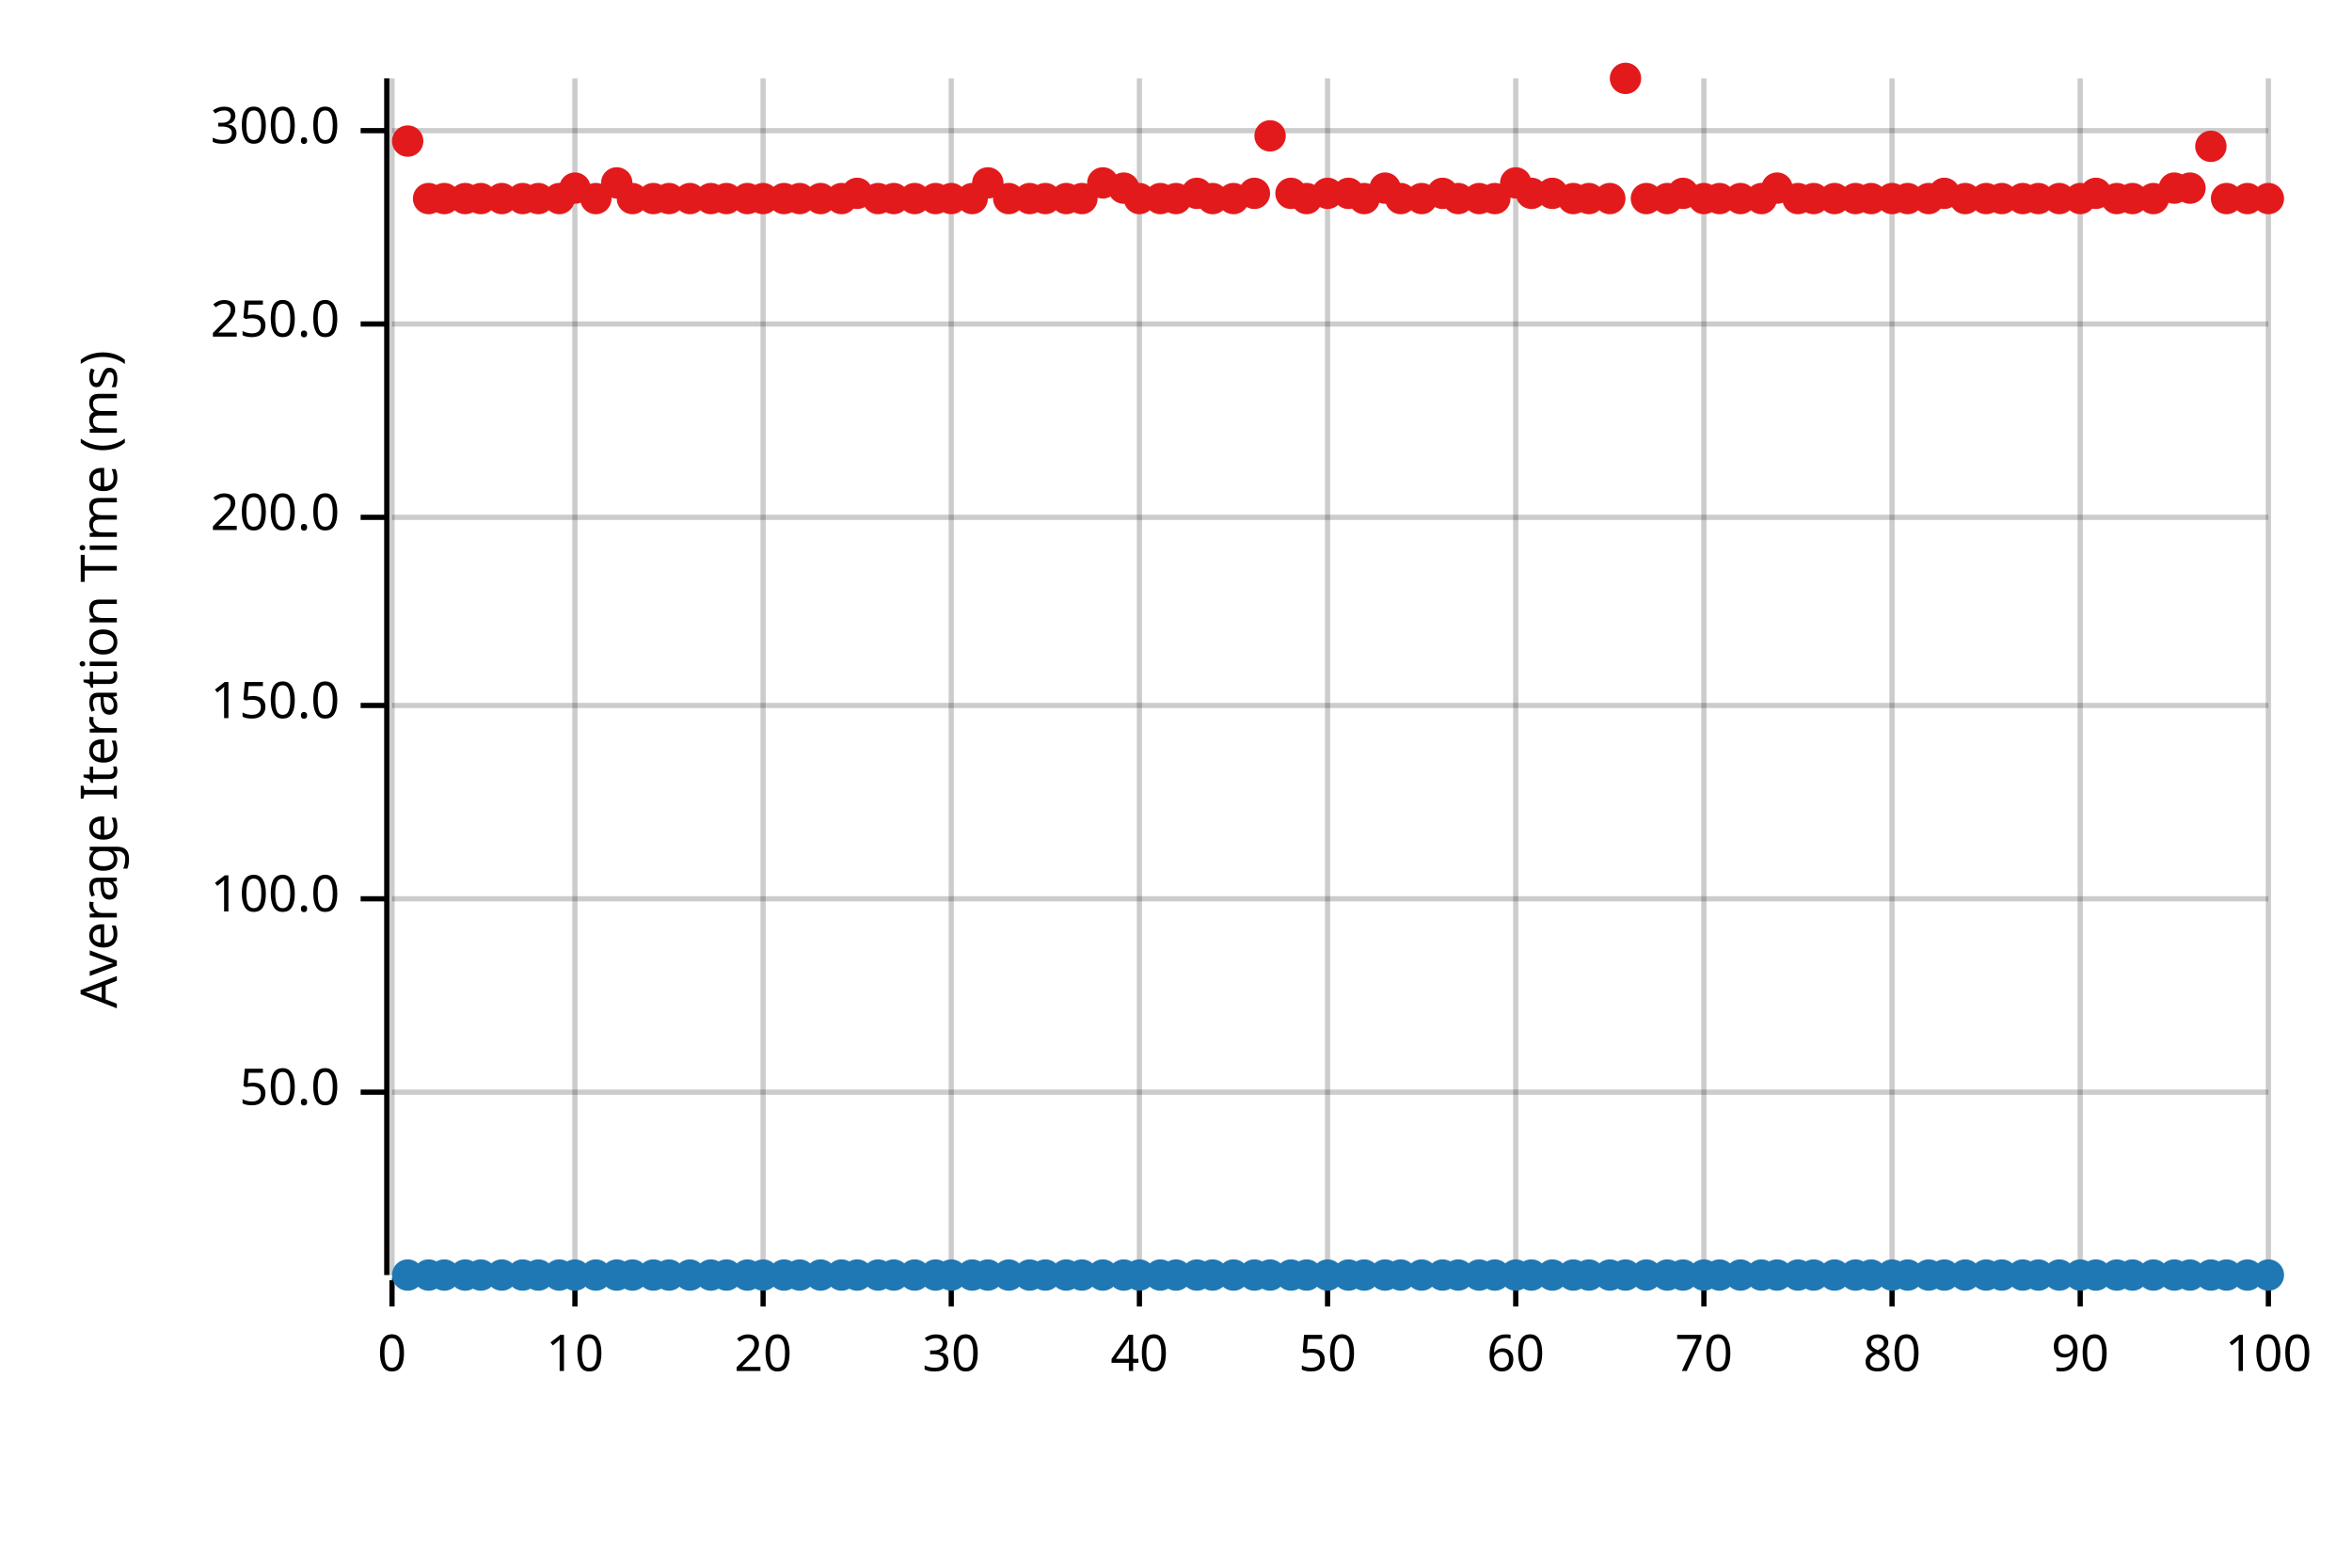
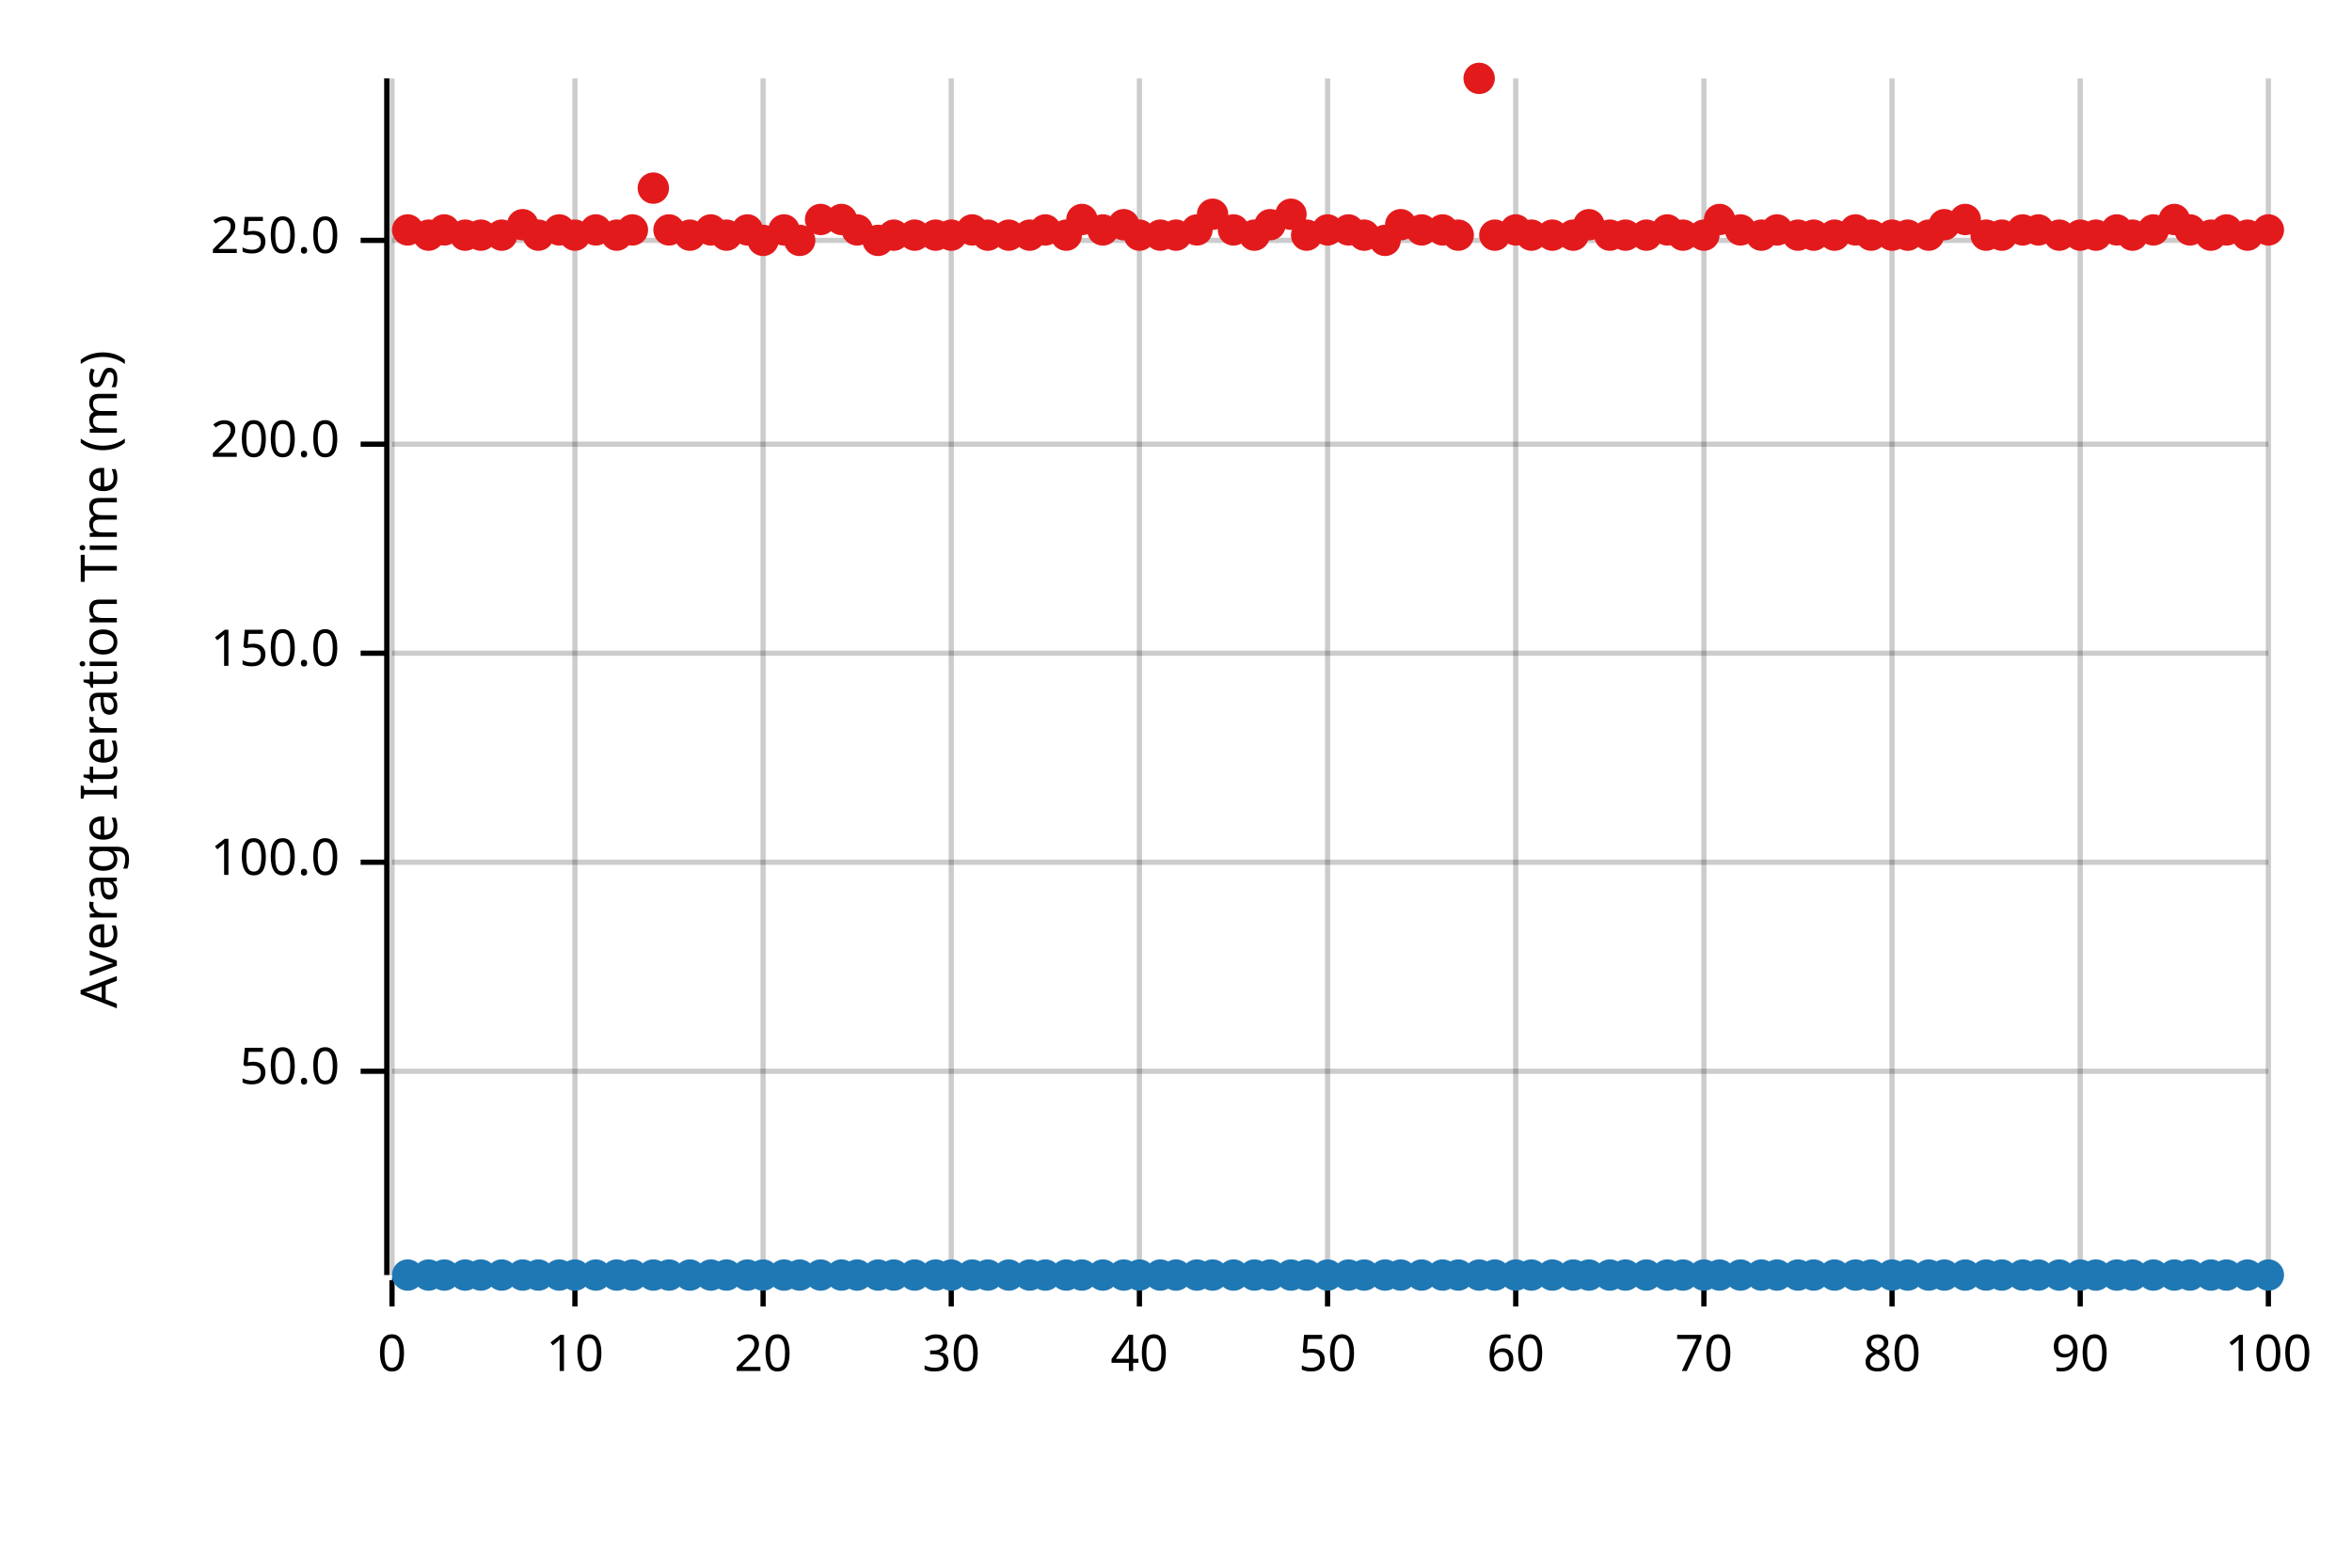
<svg xmlns="http://www.w3.org/2000/svg" width="450" height="300" viewBox="0 0 450 300">
  <text x="15" y="130" dy="0.76em" text-anchor="middle" font-family="sans-serif" font-size="9.677" opacity="1" fill="#000000" transform="rotate(270, 15, 130)">
Average Iteration Time (ms)
</text>
  <line opacity="0.2" stroke="#000000" stroke-width="1" x1="75" y1="244" x2="75" y2="15" />
  <line opacity="0.2" stroke="#000000" stroke-width="1" x1="110" y1="244" x2="110" y2="15" />
  <line opacity="0.2" stroke="#000000" stroke-width="1" x1="146" y1="244" x2="146" y2="15" />
  <line opacity="0.2" stroke="#000000" stroke-width="1" x1="182" y1="244" x2="182" y2="15" />
  <line opacity="0.2" stroke="#000000" stroke-width="1" x1="218" y1="244" x2="218" y2="15" />
  <line opacity="0.2" stroke="#000000" stroke-width="1" x1="254" y1="244" x2="254" y2="15" />
  <line opacity="0.2" stroke="#000000" stroke-width="1" x1="290" y1="244" x2="290" y2="15" />
  <line opacity="0.2" stroke="#000000" stroke-width="1" x1="326" y1="244" x2="326" y2="15" />
  <line opacity="0.2" stroke="#000000" stroke-width="1" x1="362" y1="244" x2="362" y2="15" />
  <line opacity="0.2" stroke="#000000" stroke-width="1" x1="398" y1="244" x2="398" y2="15" />
  <line opacity="0.2" stroke="#000000" stroke-width="1" x1="434" y1="244" x2="434" y2="15" />
-   <line opacity="0.2" stroke="#000000" stroke-width="1" x1="75" y1="209" x2="434" y2="209" />
-   <line opacity="0.2" stroke="#000000" stroke-width="1" x1="75" y1="172" x2="434" y2="172" />
-   <line opacity="0.2" stroke="#000000" stroke-width="1" x1="75" y1="135" x2="434" y2="135" />
-   <line opacity="0.2" stroke="#000000" stroke-width="1" x1="75" y1="99" x2="434" y2="99" />
-   <line opacity="0.2" stroke="#000000" stroke-width="1" x1="75" y1="62" x2="434" y2="62" />
-   <line opacity="0.2" stroke="#000000" stroke-width="1" x1="75" y1="25" x2="434" y2="25" />
+   <line opacity="0.2" stroke="#000000" stroke-width="1" x1="75" y1="205" x2="434" y2="205" />
+   <line opacity="0.2" stroke="#000000" stroke-width="1" x1="75" y1="165" x2="434" y2="165" />
+   <line opacity="0.2" stroke="#000000" stroke-width="1" x1="75" y1="125" x2="434" y2="125" />
+   <line opacity="0.2" stroke="#000000" stroke-width="1" x1="75" y1="85" x2="434" y2="85" />
+   <line opacity="0.2" stroke="#000000" stroke-width="1" x1="75" y1="46" x2="434" y2="46" />
  <polyline fill="none" opacity="1" stroke="#000000" stroke-width="1" points="74,15 74,244 " />
-   <text x="65" y="209" dy="0.5ex" text-anchor="end" font-family="sans-serif" font-size="9.677" opacity="1" fill="#000000">
+   <text x="65" y="205" dy="0.5ex" text-anchor="end" font-family="sans-serif" font-size="9.677" opacity="1" fill="#000000">
50.0
</text>
-   <polyline fill="none" opacity="1" stroke="#000000" stroke-width="1" points="69,209 74,209 " />
-   <text x="65" y="172" dy="0.5ex" text-anchor="end" font-family="sans-serif" font-size="9.677" opacity="1" fill="#000000">
+   <polyline fill="none" opacity="1" stroke="#000000" stroke-width="1" points="69,205 74,205 " />
+   <text x="65" y="165" dy="0.5ex" text-anchor="end" font-family="sans-serif" font-size="9.677" opacity="1" fill="#000000">
100.0
</text>
-   <polyline fill="none" opacity="1" stroke="#000000" stroke-width="1" points="69,172 74,172 " />
-   <text x="65" y="135" dy="0.5ex" text-anchor="end" font-family="sans-serif" font-size="9.677" opacity="1" fill="#000000">
+   <polyline fill="none" opacity="1" stroke="#000000" stroke-width="1" points="69,165 74,165 " />
+   <text x="65" y="125" dy="0.5ex" text-anchor="end" font-family="sans-serif" font-size="9.677" opacity="1" fill="#000000">
150.0
</text>
-   <polyline fill="none" opacity="1" stroke="#000000" stroke-width="1" points="69,135 74,135 " />
-   <text x="65" y="99" dy="0.5ex" text-anchor="end" font-family="sans-serif" font-size="9.677" opacity="1" fill="#000000">
+   <polyline fill="none" opacity="1" stroke="#000000" stroke-width="1" points="69,125 74,125 " />
+   <text x="65" y="85" dy="0.5ex" text-anchor="end" font-family="sans-serif" font-size="9.677" opacity="1" fill="#000000">
200.0
</text>
-   <polyline fill="none" opacity="1" stroke="#000000" stroke-width="1" points="69,99 74,99 " />
-   <text x="65" y="62" dy="0.5ex" text-anchor="end" font-family="sans-serif" font-size="9.677" opacity="1" fill="#000000">
+   <polyline fill="none" opacity="1" stroke="#000000" stroke-width="1" points="69,85 74,85 " />
+   <text x="65" y="46" dy="0.5ex" text-anchor="end" font-family="sans-serif" font-size="9.677" opacity="1" fill="#000000">
250.0
</text>
-   <polyline fill="none" opacity="1" stroke="#000000" stroke-width="1" points="69,62 74,62 " />
-   <text x="65" y="25" dy="0.5ex" text-anchor="end" font-family="sans-serif" font-size="9.677" opacity="1" fill="#000000">
- 300.0
- </text>
-   <polyline fill="none" opacity="1" stroke="#000000" stroke-width="1" points="69,25 74,25 " />
+   <polyline fill="none" opacity="1" stroke="#000000" stroke-width="1" points="69,46 74,46 " />
  <polyline fill="none" opacity="1" stroke="#000000" stroke-width="1" points="75,245 434,245 " />
  <text x="75" y="255" dy="0.76em" text-anchor="middle" font-family="sans-serif" font-size="9.677" opacity="1" fill="#000000">
0
</text>
  <polyline fill="none" opacity="1" stroke="#000000" stroke-width="1" points="75,245 75,250 " />
  <text x="110" y="255" dy="0.76em" text-anchor="middle" font-family="sans-serif" font-size="9.677" opacity="1" fill="#000000">
10
</text>
  <polyline fill="none" opacity="1" stroke="#000000" stroke-width="1" points="110,245 110,250 " />
  <text x="146" y="255" dy="0.76em" text-anchor="middle" font-family="sans-serif" font-size="9.677" opacity="1" fill="#000000">
20
</text>
  <polyline fill="none" opacity="1" stroke="#000000" stroke-width="1" points="146,245 146,250 " />
  <text x="182" y="255" dy="0.76em" text-anchor="middle" font-family="sans-serif" font-size="9.677" opacity="1" fill="#000000">
30
</text>
  <polyline fill="none" opacity="1" stroke="#000000" stroke-width="1" points="182,245 182,250 " />
  <text x="218" y="255" dy="0.76em" text-anchor="middle" font-family="sans-serif" font-size="9.677" opacity="1" fill="#000000">
40
</text>
  <polyline fill="none" opacity="1" stroke="#000000" stroke-width="1" points="218,245 218,250 " />
  <text x="254" y="255" dy="0.76em" text-anchor="middle" font-family="sans-serif" font-size="9.677" opacity="1" fill="#000000">
50
</text>
  <polyline fill="none" opacity="1" stroke="#000000" stroke-width="1" points="254,245 254,250 " />
  <text x="290" y="255" dy="0.76em" text-anchor="middle" font-family="sans-serif" font-size="9.677" opacity="1" fill="#000000">
60
</text>
  <polyline fill="none" opacity="1" stroke="#000000" stroke-width="1" points="290,245 290,250 " />
  <text x="326" y="255" dy="0.76em" text-anchor="middle" font-family="sans-serif" font-size="9.677" opacity="1" fill="#000000">
70
</text>
  <polyline fill="none" opacity="1" stroke="#000000" stroke-width="1" points="326,245 326,250 " />
  <text x="362" y="255" dy="0.76em" text-anchor="middle" font-family="sans-serif" font-size="9.677" opacity="1" fill="#000000">
80
</text>
  <polyline fill="none" opacity="1" stroke="#000000" stroke-width="1" points="362,245 362,250 " />
  <text x="398" y="255" dy="0.76em" text-anchor="middle" font-family="sans-serif" font-size="9.677" opacity="1" fill="#000000">
90
</text>
  <polyline fill="none" opacity="1" stroke="#000000" stroke-width="1" points="398,245 398,250 " />
  <text x="434" y="255" dy="0.76em" text-anchor="middle" font-family="sans-serif" font-size="9.677" opacity="1" fill="#000000">
100
</text>
  <polyline fill="none" opacity="1" stroke="#000000" stroke-width="1" points="434,245 434,250 " />
  <circle cx="78" cy="244" r="3" opacity="1" fill="#1F78B4" stroke="none" stroke-width="1" />
  <circle cx="82" cy="244" r="3" opacity="1" fill="#1F78B4" stroke="none" stroke-width="1" />
  <circle cx="85" cy="244" r="3" opacity="1" fill="#1F78B4" stroke="none" stroke-width="1" />
  <circle cx="89" cy="244" r="3" opacity="1" fill="#1F78B4" stroke="none" stroke-width="1" />
  <circle cx="92" cy="244" r="3" opacity="1" fill="#1F78B4" stroke="none" stroke-width="1" />
  <circle cx="96" cy="244" r="3" opacity="1" fill="#1F78B4" stroke="none" stroke-width="1" />
  <circle cx="100" cy="244" r="3" opacity="1" fill="#1F78B4" stroke="none" stroke-width="1" />
  <circle cx="103" cy="244" r="3" opacity="1" fill="#1F78B4" stroke="none" stroke-width="1" />
  <circle cx="107" cy="244" r="3" opacity="1" fill="#1F78B4" stroke="none" stroke-width="1" />
  <circle cx="110" cy="244" r="3" opacity="1" fill="#1F78B4" stroke="none" stroke-width="1" />
  <circle cx="114" cy="244" r="3" opacity="1" fill="#1F78B4" stroke="none" stroke-width="1" />
  <circle cx="118" cy="244" r="3" opacity="1" fill="#1F78B4" stroke="none" stroke-width="1" />
  <circle cx="121" cy="244" r="3" opacity="1" fill="#1F78B4" stroke="none" stroke-width="1" />
  <circle cx="125" cy="244" r="3" opacity="1" fill="#1F78B4" stroke="none" stroke-width="1" />
  <circle cx="128" cy="244" r="3" opacity="1" fill="#1F78B4" stroke="none" stroke-width="1" />
  <circle cx="132" cy="244" r="3" opacity="1" fill="#1F78B4" stroke="none" stroke-width="1" />
  <circle cx="136" cy="244" r="3" opacity="1" fill="#1F78B4" stroke="none" stroke-width="1" />
  <circle cx="139" cy="244" r="3" opacity="1" fill="#1F78B4" stroke="none" stroke-width="1" />
  <circle cx="143" cy="244" r="3" opacity="1" fill="#1F78B4" stroke="none" stroke-width="1" />
  <circle cx="146" cy="244" r="3" opacity="1" fill="#1F78B4" stroke="none" stroke-width="1" />
  <circle cx="150" cy="244" r="3" opacity="1" fill="#1F78B4" stroke="none" stroke-width="1" />
  <circle cx="153" cy="244" r="3" opacity="1" fill="#1F78B4" stroke="none" stroke-width="1" />
  <circle cx="157" cy="244" r="3" opacity="1" fill="#1F78B4" stroke="none" stroke-width="1" />
  <circle cx="161" cy="244" r="3" opacity="1" fill="#1F78B4" stroke="none" stroke-width="1" />
  <circle cx="164" cy="244" r="3" opacity="1" fill="#1F78B4" stroke="none" stroke-width="1" />
  <circle cx="168" cy="244" r="3" opacity="1" fill="#1F78B4" stroke="none" stroke-width="1" />
  <circle cx="171" cy="244" r="3" opacity="1" fill="#1F78B4" stroke="none" stroke-width="1" />
  <circle cx="175" cy="244" r="3" opacity="1" fill="#1F78B4" stroke="none" stroke-width="1" />
  <circle cx="179" cy="244" r="3" opacity="1" fill="#1F78B4" stroke="none" stroke-width="1" />
  <circle cx="182" cy="244" r="3" opacity="1" fill="#1F78B4" stroke="none" stroke-width="1" />
  <circle cx="186" cy="244" r="3" opacity="1" fill="#1F78B4" stroke="none" stroke-width="1" />
  <circle cx="189" cy="244" r="3" opacity="1" fill="#1F78B4" stroke="none" stroke-width="1" />
  <circle cx="193" cy="244" r="3" opacity="1" fill="#1F78B4" stroke="none" stroke-width="1" />
  <circle cx="197" cy="244" r="3" opacity="1" fill="#1F78B4" stroke="none" stroke-width="1" />
  <circle cx="200" cy="244" r="3" opacity="1" fill="#1F78B4" stroke="none" stroke-width="1" />
  <circle cx="204" cy="244" r="3" opacity="1" fill="#1F78B4" stroke="none" stroke-width="1" />
  <circle cx="207" cy="244" r="3" opacity="1" fill="#1F78B4" stroke="none" stroke-width="1" />
  <circle cx="211" cy="244" r="3" opacity="1" fill="#1F78B4" stroke="none" stroke-width="1" />
  <circle cx="215" cy="244" r="3" opacity="1" fill="#1F78B4" stroke="none" stroke-width="1" />
  <circle cx="218" cy="244" r="3" opacity="1" fill="#1F78B4" stroke="none" stroke-width="1" />
  <circle cx="222" cy="244" r="3" opacity="1" fill="#1F78B4" stroke="none" stroke-width="1" />
  <circle cx="225" cy="244" r="3" opacity="1" fill="#1F78B4" stroke="none" stroke-width="1" />
  <circle cx="229" cy="244" r="3" opacity="1" fill="#1F78B4" stroke="none" stroke-width="1" />
  <circle cx="232" cy="244" r="3" opacity="1" fill="#1F78B4" stroke="none" stroke-width="1" />
  <circle cx="236" cy="244" r="3" opacity="1" fill="#1F78B4" stroke="none" stroke-width="1" />
  <circle cx="240" cy="244" r="3" opacity="1" fill="#1F78B4" stroke="none" stroke-width="1" />
  <circle cx="243" cy="244" r="3" opacity="1" fill="#1F78B4" stroke="none" stroke-width="1" />
  <circle cx="247" cy="244" r="3" opacity="1" fill="#1F78B4" stroke="none" stroke-width="1" />
  <circle cx="250" cy="244" r="3" opacity="1" fill="#1F78B4" stroke="none" stroke-width="1" />
  <circle cx="254" cy="244" r="3" opacity="1" fill="#1F78B4" stroke="none" stroke-width="1" />
  <circle cx="258" cy="244" r="3" opacity="1" fill="#1F78B4" stroke="none" stroke-width="1" />
  <circle cx="261" cy="244" r="3" opacity="1" fill="#1F78B4" stroke="none" stroke-width="1" />
  <circle cx="265" cy="244" r="3" opacity="1" fill="#1F78B4" stroke="none" stroke-width="1" />
  <circle cx="268" cy="244" r="3" opacity="1" fill="#1F78B4" stroke="none" stroke-width="1" />
  <circle cx="272" cy="244" r="3" opacity="1" fill="#1F78B4" stroke="none" stroke-width="1" />
  <circle cx="276" cy="244" r="3" opacity="1" fill="#1F78B4" stroke="none" stroke-width="1" />
  <circle cx="279" cy="244" r="3" opacity="1" fill="#1F78B4" stroke="none" stroke-width="1" />
  <circle cx="283" cy="244" r="3" opacity="1" fill="#1F78B4" stroke="none" stroke-width="1" />
  <circle cx="286" cy="244" r="3" opacity="1" fill="#1F78B4" stroke="none" stroke-width="1" />
  <circle cx="290" cy="244" r="3" opacity="1" fill="#1F78B4" stroke="none" stroke-width="1" />
  <circle cx="293" cy="244" r="3" opacity="1" fill="#1F78B4" stroke="none" stroke-width="1" />
  <circle cx="297" cy="244" r="3" opacity="1" fill="#1F78B4" stroke="none" stroke-width="1" />
  <circle cx="301" cy="244" r="3" opacity="1" fill="#1F78B4" stroke="none" stroke-width="1" />
  <circle cx="304" cy="244" r="3" opacity="1" fill="#1F78B4" stroke="none" stroke-width="1" />
  <circle cx="308" cy="244" r="3" opacity="1" fill="#1F78B4" stroke="none" stroke-width="1" />
  <circle cx="311" cy="244" r="3" opacity="1" fill="#1F78B4" stroke="none" stroke-width="1" />
  <circle cx="315" cy="244" r="3" opacity="1" fill="#1F78B4" stroke="none" stroke-width="1" />
  <circle cx="319" cy="244" r="3" opacity="1" fill="#1F78B4" stroke="none" stroke-width="1" />
  <circle cx="322" cy="244" r="3" opacity="1" fill="#1F78B4" stroke="none" stroke-width="1" />
  <circle cx="326" cy="244" r="3" opacity="1" fill="#1F78B4" stroke="none" stroke-width="1" />
  <circle cx="329" cy="244" r="3" opacity="1" fill="#1F78B4" stroke="none" stroke-width="1" />
  <circle cx="333" cy="244" r="3" opacity="1" fill="#1F78B4" stroke="none" stroke-width="1" />
  <circle cx="337" cy="244" r="3" opacity="1" fill="#1F78B4" stroke="none" stroke-width="1" />
  <circle cx="340" cy="244" r="3" opacity="1" fill="#1F78B4" stroke="none" stroke-width="1" />
  <circle cx="344" cy="244" r="3" opacity="1" fill="#1F78B4" stroke="none" stroke-width="1" />
  <circle cx="347" cy="244" r="3" opacity="1" fill="#1F78B4" stroke="none" stroke-width="1" />
  <circle cx="351" cy="244" r="3" opacity="1" fill="#1F78B4" stroke="none" stroke-width="1" />
  <circle cx="355" cy="244" r="3" opacity="1" fill="#1F78B4" stroke="none" stroke-width="1" />
  <circle cx="358" cy="244" r="3" opacity="1" fill="#1F78B4" stroke="none" stroke-width="1" />
  <circle cx="362" cy="244" r="3" opacity="1" fill="#1F78B4" stroke="none" stroke-width="1" />
  <circle cx="365" cy="244" r="3" opacity="1" fill="#1F78B4" stroke="none" stroke-width="1" />
  <circle cx="369" cy="244" r="3" opacity="1" fill="#1F78B4" stroke="none" stroke-width="1" />
  <circle cx="372" cy="244" r="3" opacity="1" fill="#1F78B4" stroke="none" stroke-width="1" />
  <circle cx="376" cy="244" r="3" opacity="1" fill="#1F78B4" stroke="none" stroke-width="1" />
  <circle cx="380" cy="244" r="3" opacity="1" fill="#1F78B4" stroke="none" stroke-width="1" />
  <circle cx="383" cy="244" r="3" opacity="1" fill="#1F78B4" stroke="none" stroke-width="1" />
  <circle cx="387" cy="244" r="3" opacity="1" fill="#1F78B4" stroke="none" stroke-width="1" />
  <circle cx="390" cy="244" r="3" opacity="1" fill="#1F78B4" stroke="none" stroke-width="1" />
  <circle cx="394" cy="244" r="3" opacity="1" fill="#1F78B4" stroke="none" stroke-width="1" />
  <circle cx="398" cy="244" r="3" opacity="1" fill="#1F78B4" stroke="none" stroke-width="1" />
  <circle cx="401" cy="244" r="3" opacity="1" fill="#1F78B4" stroke="none" stroke-width="1" />
  <circle cx="405" cy="244" r="3" opacity="1" fill="#1F78B4" stroke="none" stroke-width="1" />
  <circle cx="408" cy="244" r="3" opacity="1" fill="#1F78B4" stroke="none" stroke-width="1" />
  <circle cx="412" cy="244" r="3" opacity="1" fill="#1F78B4" stroke="none" stroke-width="1" />
  <circle cx="416" cy="244" r="3" opacity="1" fill="#1F78B4" stroke="none" stroke-width="1" />
  <circle cx="419" cy="244" r="3" opacity="1" fill="#1F78B4" stroke="none" stroke-width="1" />
  <circle cx="423" cy="244" r="3" opacity="1" fill="#1F78B4" stroke="none" stroke-width="1" />
  <circle cx="426" cy="244" r="3" opacity="1" fill="#1F78B4" stroke="none" stroke-width="1" />
  <circle cx="430" cy="244" r="3" opacity="1" fill="#1F78B4" stroke="none" stroke-width="1" />
  <circle cx="434" cy="244" r="3" opacity="1" fill="#1F78B4" stroke="none" stroke-width="1" />
-   <circle cx="78" cy="27" r="3" opacity="1" fill="#E31A1C" stroke="none" stroke-width="1" />
-   <circle cx="82" cy="38" r="3" opacity="1" fill="#E31A1C" stroke="none" stroke-width="1" />
-   <circle cx="85" cy="38" r="3" opacity="1" fill="#E31A1C" stroke="none" stroke-width="1" />
-   <circle cx="89" cy="38" r="3" opacity="1" fill="#E31A1C" stroke="none" stroke-width="1" />
-   <circle cx="92" cy="38" r="3" opacity="1" fill="#E31A1C" stroke="none" stroke-width="1" />
-   <circle cx="96" cy="38" r="3" opacity="1" fill="#E31A1C" stroke="none" stroke-width="1" />
-   <circle cx="100" cy="38" r="3" opacity="1" fill="#E31A1C" stroke="none" stroke-width="1" />
-   <circle cx="103" cy="38" r="3" opacity="1" fill="#E31A1C" stroke="none" stroke-width="1" />
-   <circle cx="107" cy="38" r="3" opacity="1" fill="#E31A1C" stroke="none" stroke-width="1" />
-   <circle cx="110" cy="36" r="3" opacity="1" fill="#E31A1C" stroke="none" stroke-width="1" />
-   <circle cx="114" cy="38" r="3" opacity="1" fill="#E31A1C" stroke="none" stroke-width="1" />
-   <circle cx="118" cy="35" r="3" opacity="1" fill="#E31A1C" stroke="none" stroke-width="1" />
-   <circle cx="121" cy="38" r="3" opacity="1" fill="#E31A1C" stroke="none" stroke-width="1" />
-   <circle cx="125" cy="38" r="3" opacity="1" fill="#E31A1C" stroke="none" stroke-width="1" />
-   <circle cx="128" cy="38" r="3" opacity="1" fill="#E31A1C" stroke="none" stroke-width="1" />
-   <circle cx="132" cy="38" r="3" opacity="1" fill="#E31A1C" stroke="none" stroke-width="1" />
-   <circle cx="136" cy="38" r="3" opacity="1" fill="#E31A1C" stroke="none" stroke-width="1" />
-   <circle cx="139" cy="38" r="3" opacity="1" fill="#E31A1C" stroke="none" stroke-width="1" />
-   <circle cx="143" cy="38" r="3" opacity="1" fill="#E31A1C" stroke="none" stroke-width="1" />
-   <circle cx="146" cy="38" r="3" opacity="1" fill="#E31A1C" stroke="none" stroke-width="1" />
-   <circle cx="150" cy="38" r="3" opacity="1" fill="#E31A1C" stroke="none" stroke-width="1" />
-   <circle cx="153" cy="38" r="3" opacity="1" fill="#E31A1C" stroke="none" stroke-width="1" />
-   <circle cx="157" cy="38" r="3" opacity="1" fill="#E31A1C" stroke="none" stroke-width="1" />
-   <circle cx="161" cy="38" r="3" opacity="1" fill="#E31A1C" stroke="none" stroke-width="1" />
-   <circle cx="164" cy="37" r="3" opacity="1" fill="#E31A1C" stroke="none" stroke-width="1" />
-   <circle cx="168" cy="38" r="3" opacity="1" fill="#E31A1C" stroke="none" stroke-width="1" />
-   <circle cx="171" cy="38" r="3" opacity="1" fill="#E31A1C" stroke="none" stroke-width="1" />
-   <circle cx="175" cy="38" r="3" opacity="1" fill="#E31A1C" stroke="none" stroke-width="1" />
-   <circle cx="179" cy="38" r="3" opacity="1" fill="#E31A1C" stroke="none" stroke-width="1" />
-   <circle cx="182" cy="38" r="3" opacity="1" fill="#E31A1C" stroke="none" stroke-width="1" />
-   <circle cx="186" cy="38" r="3" opacity="1" fill="#E31A1C" stroke="none" stroke-width="1" />
-   <circle cx="189" cy="35" r="3" opacity="1" fill="#E31A1C" stroke="none" stroke-width="1" />
-   <circle cx="193" cy="38" r="3" opacity="1" fill="#E31A1C" stroke="none" stroke-width="1" />
-   <circle cx="197" cy="38" r="3" opacity="1" fill="#E31A1C" stroke="none" stroke-width="1" />
-   <circle cx="200" cy="38" r="3" opacity="1" fill="#E31A1C" stroke="none" stroke-width="1" />
-   <circle cx="204" cy="38" r="3" opacity="1" fill="#E31A1C" stroke="none" stroke-width="1" />
-   <circle cx="207" cy="38" r="3" opacity="1" fill="#E31A1C" stroke="none" stroke-width="1" />
-   <circle cx="211" cy="35" r="3" opacity="1" fill="#E31A1C" stroke="none" stroke-width="1" />
-   <circle cx="215" cy="36" r="3" opacity="1" fill="#E31A1C" stroke="none" stroke-width="1" />
-   <circle cx="218" cy="38" r="3" opacity="1" fill="#E31A1C" stroke="none" stroke-width="1" />
-   <circle cx="222" cy="38" r="3" opacity="1" fill="#E31A1C" stroke="none" stroke-width="1" />
-   <circle cx="225" cy="38" r="3" opacity="1" fill="#E31A1C" stroke="none" stroke-width="1" />
-   <circle cx="229" cy="37" r="3" opacity="1" fill="#E31A1C" stroke="none" stroke-width="1" />
-   <circle cx="232" cy="38" r="3" opacity="1" fill="#E31A1C" stroke="none" stroke-width="1" />
-   <circle cx="236" cy="38" r="3" opacity="1" fill="#E31A1C" stroke="none" stroke-width="1" />
-   <circle cx="240" cy="37" r="3" opacity="1" fill="#E31A1C" stroke="none" stroke-width="1" />
-   <circle cx="243" cy="26" r="3" opacity="1" fill="#E31A1C" stroke="none" stroke-width="1" />
-   <circle cx="247" cy="37" r="3" opacity="1" fill="#E31A1C" stroke="none" stroke-width="1" />
-   <circle cx="250" cy="38" r="3" opacity="1" fill="#E31A1C" stroke="none" stroke-width="1" />
-   <circle cx="254" cy="37" r="3" opacity="1" fill="#E31A1C" stroke="none" stroke-width="1" />
-   <circle cx="258" cy="37" r="3" opacity="1" fill="#E31A1C" stroke="none" stroke-width="1" />
-   <circle cx="261" cy="38" r="3" opacity="1" fill="#E31A1C" stroke="none" stroke-width="1" />
-   <circle cx="265" cy="36" r="3" opacity="1" fill="#E31A1C" stroke="none" stroke-width="1" />
-   <circle cx="268" cy="38" r="3" opacity="1" fill="#E31A1C" stroke="none" stroke-width="1" />
-   <circle cx="272" cy="38" r="3" opacity="1" fill="#E31A1C" stroke="none" stroke-width="1" />
-   <circle cx="276" cy="37" r="3" opacity="1" fill="#E31A1C" stroke="none" stroke-width="1" />
-   <circle cx="279" cy="38" r="3" opacity="1" fill="#E31A1C" stroke="none" stroke-width="1" />
-   <circle cx="283" cy="38" r="3" opacity="1" fill="#E31A1C" stroke="none" stroke-width="1" />
-   <circle cx="286" cy="38" r="3" opacity="1" fill="#E31A1C" stroke="none" stroke-width="1" />
-   <circle cx="290" cy="35" r="3" opacity="1" fill="#E31A1C" stroke="none" stroke-width="1" />
-   <circle cx="293" cy="37" r="3" opacity="1" fill="#E31A1C" stroke="none" stroke-width="1" />
-   <circle cx="297" cy="37" r="3" opacity="1" fill="#E31A1C" stroke="none" stroke-width="1" />
-   <circle cx="301" cy="38" r="3" opacity="1" fill="#E31A1C" stroke="none" stroke-width="1" />
-   <circle cx="304" cy="38" r="3" opacity="1" fill="#E31A1C" stroke="none" stroke-width="1" />
-   <circle cx="308" cy="38" r="3" opacity="1" fill="#E31A1C" stroke="none" stroke-width="1" />
-   <circle cx="311" cy="15" r="3" opacity="1" fill="#E31A1C" stroke="none" stroke-width="1" />
-   <circle cx="315" cy="38" r="3" opacity="1" fill="#E31A1C" stroke="none" stroke-width="1" />
-   <circle cx="319" cy="38" r="3" opacity="1" fill="#E31A1C" stroke="none" stroke-width="1" />
-   <circle cx="322" cy="37" r="3" opacity="1" fill="#E31A1C" stroke="none" stroke-width="1" />
-   <circle cx="326" cy="38" r="3" opacity="1" fill="#E31A1C" stroke="none" stroke-width="1" />
-   <circle cx="329" cy="38" r="3" opacity="1" fill="#E31A1C" stroke="none" stroke-width="1" />
-   <circle cx="333" cy="38" r="3" opacity="1" fill="#E31A1C" stroke="none" stroke-width="1" />
-   <circle cx="337" cy="38" r="3" opacity="1" fill="#E31A1C" stroke="none" stroke-width="1" />
-   <circle cx="340" cy="36" r="3" opacity="1" fill="#E31A1C" stroke="none" stroke-width="1" />
-   <circle cx="344" cy="38" r="3" opacity="1" fill="#E31A1C" stroke="none" stroke-width="1" />
-   <circle cx="347" cy="38" r="3" opacity="1" fill="#E31A1C" stroke="none" stroke-width="1" />
-   <circle cx="351" cy="38" r="3" opacity="1" fill="#E31A1C" stroke="none" stroke-width="1" />
-   <circle cx="355" cy="38" r="3" opacity="1" fill="#E31A1C" stroke="none" stroke-width="1" />
-   <circle cx="358" cy="38" r="3" opacity="1" fill="#E31A1C" stroke="none" stroke-width="1" />
-   <circle cx="362" cy="38" r="3" opacity="1" fill="#E31A1C" stroke="none" stroke-width="1" />
-   <circle cx="365" cy="38" r="3" opacity="1" fill="#E31A1C" stroke="none" stroke-width="1" />
-   <circle cx="369" cy="38" r="3" opacity="1" fill="#E31A1C" stroke="none" stroke-width="1" />
-   <circle cx="372" cy="37" r="3" opacity="1" fill="#E31A1C" stroke="none" stroke-width="1" />
-   <circle cx="376" cy="38" r="3" opacity="1" fill="#E31A1C" stroke="none" stroke-width="1" />
-   <circle cx="380" cy="38" r="3" opacity="1" fill="#E31A1C" stroke="none" stroke-width="1" />
-   <circle cx="383" cy="38" r="3" opacity="1" fill="#E31A1C" stroke="none" stroke-width="1" />
-   <circle cx="387" cy="38" r="3" opacity="1" fill="#E31A1C" stroke="none" stroke-width="1" />
-   <circle cx="390" cy="38" r="3" opacity="1" fill="#E31A1C" stroke="none" stroke-width="1" />
-   <circle cx="394" cy="38" r="3" opacity="1" fill="#E31A1C" stroke="none" stroke-width="1" />
-   <circle cx="398" cy="38" r="3" opacity="1" fill="#E31A1C" stroke="none" stroke-width="1" />
-   <circle cx="401" cy="37" r="3" opacity="1" fill="#E31A1C" stroke="none" stroke-width="1" />
-   <circle cx="405" cy="38" r="3" opacity="1" fill="#E31A1C" stroke="none" stroke-width="1" />
-   <circle cx="408" cy="38" r="3" opacity="1" fill="#E31A1C" stroke="none" stroke-width="1" />
-   <circle cx="412" cy="38" r="3" opacity="1" fill="#E31A1C" stroke="none" stroke-width="1" />
-   <circle cx="416" cy="36" r="3" opacity="1" fill="#E31A1C" stroke="none" stroke-width="1" />
-   <circle cx="419" cy="36" r="3" opacity="1" fill="#E31A1C" stroke="none" stroke-width="1" />
-   <circle cx="423" cy="28" r="3" opacity="1" fill="#E31A1C" stroke="none" stroke-width="1" />
-   <circle cx="426" cy="38" r="3" opacity="1" fill="#E31A1C" stroke="none" stroke-width="1" />
-   <circle cx="430" cy="38" r="3" opacity="1" fill="#E31A1C" stroke="none" stroke-width="1" />
-   <circle cx="434" cy="38" r="3" opacity="1" fill="#E31A1C" stroke="none" stroke-width="1" />
+   <circle cx="78" cy="44" r="3" opacity="1" fill="#E31A1C" stroke="none" stroke-width="1" />
+   <circle cx="82" cy="45" r="3" opacity="1" fill="#E31A1C" stroke="none" stroke-width="1" />
+   <circle cx="85" cy="44" r="3" opacity="1" fill="#E31A1C" stroke="none" stroke-width="1" />
+   <circle cx="89" cy="45" r="3" opacity="1" fill="#E31A1C" stroke="none" stroke-width="1" />
+   <circle cx="92" cy="45" r="3" opacity="1" fill="#E31A1C" stroke="none" stroke-width="1" />
+   <circle cx="96" cy="45" r="3" opacity="1" fill="#E31A1C" stroke="none" stroke-width="1" />
+   <circle cx="100" cy="43" r="3" opacity="1" fill="#E31A1C" stroke="none" stroke-width="1" />
+   <circle cx="103" cy="45" r="3" opacity="1" fill="#E31A1C" stroke="none" stroke-width="1" />
+   <circle cx="107" cy="44" r="3" opacity="1" fill="#E31A1C" stroke="none" stroke-width="1" />
+   <circle cx="110" cy="45" r="3" opacity="1" fill="#E31A1C" stroke="none" stroke-width="1" />
+   <circle cx="114" cy="44" r="3" opacity="1" fill="#E31A1C" stroke="none" stroke-width="1" />
+   <circle cx="118" cy="45" r="3" opacity="1" fill="#E31A1C" stroke="none" stroke-width="1" />
+   <circle cx="121" cy="44" r="3" opacity="1" fill="#E31A1C" stroke="none" stroke-width="1" />
+   <circle cx="125" cy="36" r="3" opacity="1" fill="#E31A1C" stroke="none" stroke-width="1" />
+   <circle cx="128" cy="44" r="3" opacity="1" fill="#E31A1C" stroke="none" stroke-width="1" />
+   <circle cx="132" cy="45" r="3" opacity="1" fill="#E31A1C" stroke="none" stroke-width="1" />
+   <circle cx="136" cy="44" r="3" opacity="1" fill="#E31A1C" stroke="none" stroke-width="1" />
+   <circle cx="139" cy="45" r="3" opacity="1" fill="#E31A1C" stroke="none" stroke-width="1" />
+   <circle cx="143" cy="44" r="3" opacity="1" fill="#E31A1C" stroke="none" stroke-width="1" />
+   <circle cx="146" cy="46" r="3" opacity="1" fill="#E31A1C" stroke="none" stroke-width="1" />
+   <circle cx="150" cy="44" r="3" opacity="1" fill="#E31A1C" stroke="none" stroke-width="1" />
+   <circle cx="153" cy="46" r="3" opacity="1" fill="#E31A1C" stroke="none" stroke-width="1" />
+   <circle cx="157" cy="42" r="3" opacity="1" fill="#E31A1C" stroke="none" stroke-width="1" />
+   <circle cx="161" cy="42" r="3" opacity="1" fill="#E31A1C" stroke="none" stroke-width="1" />
+   <circle cx="164" cy="44" r="3" opacity="1" fill="#E31A1C" stroke="none" stroke-width="1" />
+   <circle cx="168" cy="46" r="3" opacity="1" fill="#E31A1C" stroke="none" stroke-width="1" />
+   <circle cx="171" cy="45" r="3" opacity="1" fill="#E31A1C" stroke="none" stroke-width="1" />
+   <circle cx="175" cy="45" r="3" opacity="1" fill="#E31A1C" stroke="none" stroke-width="1" />
+   <circle cx="179" cy="45" r="3" opacity="1" fill="#E31A1C" stroke="none" stroke-width="1" />
+   <circle cx="182" cy="45" r="3" opacity="1" fill="#E31A1C" stroke="none" stroke-width="1" />
+   <circle cx="186" cy="44" r="3" opacity="1" fill="#E31A1C" stroke="none" stroke-width="1" />
+   <circle cx="189" cy="45" r="3" opacity="1" fill="#E31A1C" stroke="none" stroke-width="1" />
+   <circle cx="193" cy="45" r="3" opacity="1" fill="#E31A1C" stroke="none" stroke-width="1" />
+   <circle cx="197" cy="45" r="3" opacity="1" fill="#E31A1C" stroke="none" stroke-width="1" />
+   <circle cx="200" cy="44" r="3" opacity="1" fill="#E31A1C" stroke="none" stroke-width="1" />
+   <circle cx="204" cy="45" r="3" opacity="1" fill="#E31A1C" stroke="none" stroke-width="1" />
+   <circle cx="207" cy="42" r="3" opacity="1" fill="#E31A1C" stroke="none" stroke-width="1" />
+   <circle cx="211" cy="44" r="3" opacity="1" fill="#E31A1C" stroke="none" stroke-width="1" />
+   <circle cx="215" cy="43" r="3" opacity="1" fill="#E31A1C" stroke="none" stroke-width="1" />
+   <circle cx="218" cy="45" r="3" opacity="1" fill="#E31A1C" stroke="none" stroke-width="1" />
+   <circle cx="222" cy="45" r="3" opacity="1" fill="#E31A1C" stroke="none" stroke-width="1" />
+   <circle cx="225" cy="45" r="3" opacity="1" fill="#E31A1C" stroke="none" stroke-width="1" />
+   <circle cx="229" cy="44" r="3" opacity="1" fill="#E31A1C" stroke="none" stroke-width="1" />
+   <circle cx="232" cy="41" r="3" opacity="1" fill="#E31A1C" stroke="none" stroke-width="1" />
+   <circle cx="236" cy="44" r="3" opacity="1" fill="#E31A1C" stroke="none" stroke-width="1" />
+   <circle cx="240" cy="45" r="3" opacity="1" fill="#E31A1C" stroke="none" stroke-width="1" />
+   <circle cx="243" cy="43" r="3" opacity="1" fill="#E31A1C" stroke="none" stroke-width="1" />
+   <circle cx="247" cy="41" r="3" opacity="1" fill="#E31A1C" stroke="none" stroke-width="1" />
+   <circle cx="250" cy="45" r="3" opacity="1" fill="#E31A1C" stroke="none" stroke-width="1" />
+   <circle cx="254" cy="44" r="3" opacity="1" fill="#E31A1C" stroke="none" stroke-width="1" />
+   <circle cx="258" cy="44" r="3" opacity="1" fill="#E31A1C" stroke="none" stroke-width="1" />
+   <circle cx="261" cy="45" r="3" opacity="1" fill="#E31A1C" stroke="none" stroke-width="1" />
+   <circle cx="265" cy="46" r="3" opacity="1" fill="#E31A1C" stroke="none" stroke-width="1" />
+   <circle cx="268" cy="43" r="3" opacity="1" fill="#E31A1C" stroke="none" stroke-width="1" />
+   <circle cx="272" cy="44" r="3" opacity="1" fill="#E31A1C" stroke="none" stroke-width="1" />
+   <circle cx="276" cy="44" r="3" opacity="1" fill="#E31A1C" stroke="none" stroke-width="1" />
+   <circle cx="279" cy="45" r="3" opacity="1" fill="#E31A1C" stroke="none" stroke-width="1" />
+   <circle cx="283" cy="15" r="3" opacity="1" fill="#E31A1C" stroke="none" stroke-width="1" />
+   <circle cx="286" cy="45" r="3" opacity="1" fill="#E31A1C" stroke="none" stroke-width="1" />
+   <circle cx="290" cy="44" r="3" opacity="1" fill="#E31A1C" stroke="none" stroke-width="1" />
+   <circle cx="293" cy="45" r="3" opacity="1" fill="#E31A1C" stroke="none" stroke-width="1" />
+   <circle cx="297" cy="45" r="3" opacity="1" fill="#E31A1C" stroke="none" stroke-width="1" />
+   <circle cx="301" cy="45" r="3" opacity="1" fill="#E31A1C" stroke="none" stroke-width="1" />
+   <circle cx="304" cy="43" r="3" opacity="1" fill="#E31A1C" stroke="none" stroke-width="1" />
+   <circle cx="308" cy="45" r="3" opacity="1" fill="#E31A1C" stroke="none" stroke-width="1" />
+   <circle cx="311" cy="45" r="3" opacity="1" fill="#E31A1C" stroke="none" stroke-width="1" />
+   <circle cx="315" cy="45" r="3" opacity="1" fill="#E31A1C" stroke="none" stroke-width="1" />
+   <circle cx="319" cy="44" r="3" opacity="1" fill="#E31A1C" stroke="none" stroke-width="1" />
+   <circle cx="322" cy="45" r="3" opacity="1" fill="#E31A1C" stroke="none" stroke-width="1" />
+   <circle cx="326" cy="45" r="3" opacity="1" fill="#E31A1C" stroke="none" stroke-width="1" />
+   <circle cx="329" cy="42" r="3" opacity="1" fill="#E31A1C" stroke="none" stroke-width="1" />
+   <circle cx="333" cy="44" r="3" opacity="1" fill="#E31A1C" stroke="none" stroke-width="1" />
+   <circle cx="337" cy="45" r="3" opacity="1" fill="#E31A1C" stroke="none" stroke-width="1" />
+   <circle cx="340" cy="44" r="3" opacity="1" fill="#E31A1C" stroke="none" stroke-width="1" />
+   <circle cx="344" cy="45" r="3" opacity="1" fill="#E31A1C" stroke="none" stroke-width="1" />
+   <circle cx="347" cy="45" r="3" opacity="1" fill="#E31A1C" stroke="none" stroke-width="1" />
+   <circle cx="351" cy="45" r="3" opacity="1" fill="#E31A1C" stroke="none" stroke-width="1" />
+   <circle cx="355" cy="44" r="3" opacity="1" fill="#E31A1C" stroke="none" stroke-width="1" />
+   <circle cx="358" cy="45" r="3" opacity="1" fill="#E31A1C" stroke="none" stroke-width="1" />
+   <circle cx="362" cy="45" r="3" opacity="1" fill="#E31A1C" stroke="none" stroke-width="1" />
+   <circle cx="365" cy="45" r="3" opacity="1" fill="#E31A1C" stroke="none" stroke-width="1" />
+   <circle cx="369" cy="45" r="3" opacity="1" fill="#E31A1C" stroke="none" stroke-width="1" />
+   <circle cx="372" cy="43" r="3" opacity="1" fill="#E31A1C" stroke="none" stroke-width="1" />
+   <circle cx="376" cy="42" r="3" opacity="1" fill="#E31A1C" stroke="none" stroke-width="1" />
+   <circle cx="380" cy="45" r="3" opacity="1" fill="#E31A1C" stroke="none" stroke-width="1" />
+   <circle cx="383" cy="45" r="3" opacity="1" fill="#E31A1C" stroke="none" stroke-width="1" />
+   <circle cx="387" cy="44" r="3" opacity="1" fill="#E31A1C" stroke="none" stroke-width="1" />
+   <circle cx="390" cy="44" r="3" opacity="1" fill="#E31A1C" stroke="none" stroke-width="1" />
+   <circle cx="394" cy="45" r="3" opacity="1" fill="#E31A1C" stroke="none" stroke-width="1" />
+   <circle cx="398" cy="45" r="3" opacity="1" fill="#E31A1C" stroke="none" stroke-width="1" />
+   <circle cx="401" cy="45" r="3" opacity="1" fill="#E31A1C" stroke="none" stroke-width="1" />
+   <circle cx="405" cy="44" r="3" opacity="1" fill="#E31A1C" stroke="none" stroke-width="1" />
+   <circle cx="408" cy="45" r="3" opacity="1" fill="#E31A1C" stroke="none" stroke-width="1" />
+   <circle cx="412" cy="44" r="3" opacity="1" fill="#E31A1C" stroke="none" stroke-width="1" />
+   <circle cx="416" cy="42" r="3" opacity="1" fill="#E31A1C" stroke="none" stroke-width="1" />
+   <circle cx="419" cy="44" r="3" opacity="1" fill="#E31A1C" stroke="none" stroke-width="1" />
+   <circle cx="423" cy="45" r="3" opacity="1" fill="#E31A1C" stroke="none" stroke-width="1" />
+   <circle cx="426" cy="44" r="3" opacity="1" fill="#E31A1C" stroke="none" stroke-width="1" />
+   <circle cx="430" cy="45" r="3" opacity="1" fill="#E31A1C" stroke="none" stroke-width="1" />
+   <circle cx="434" cy="44" r="3" opacity="1" fill="#E31A1C" stroke="none" stroke-width="1" />
</svg>
